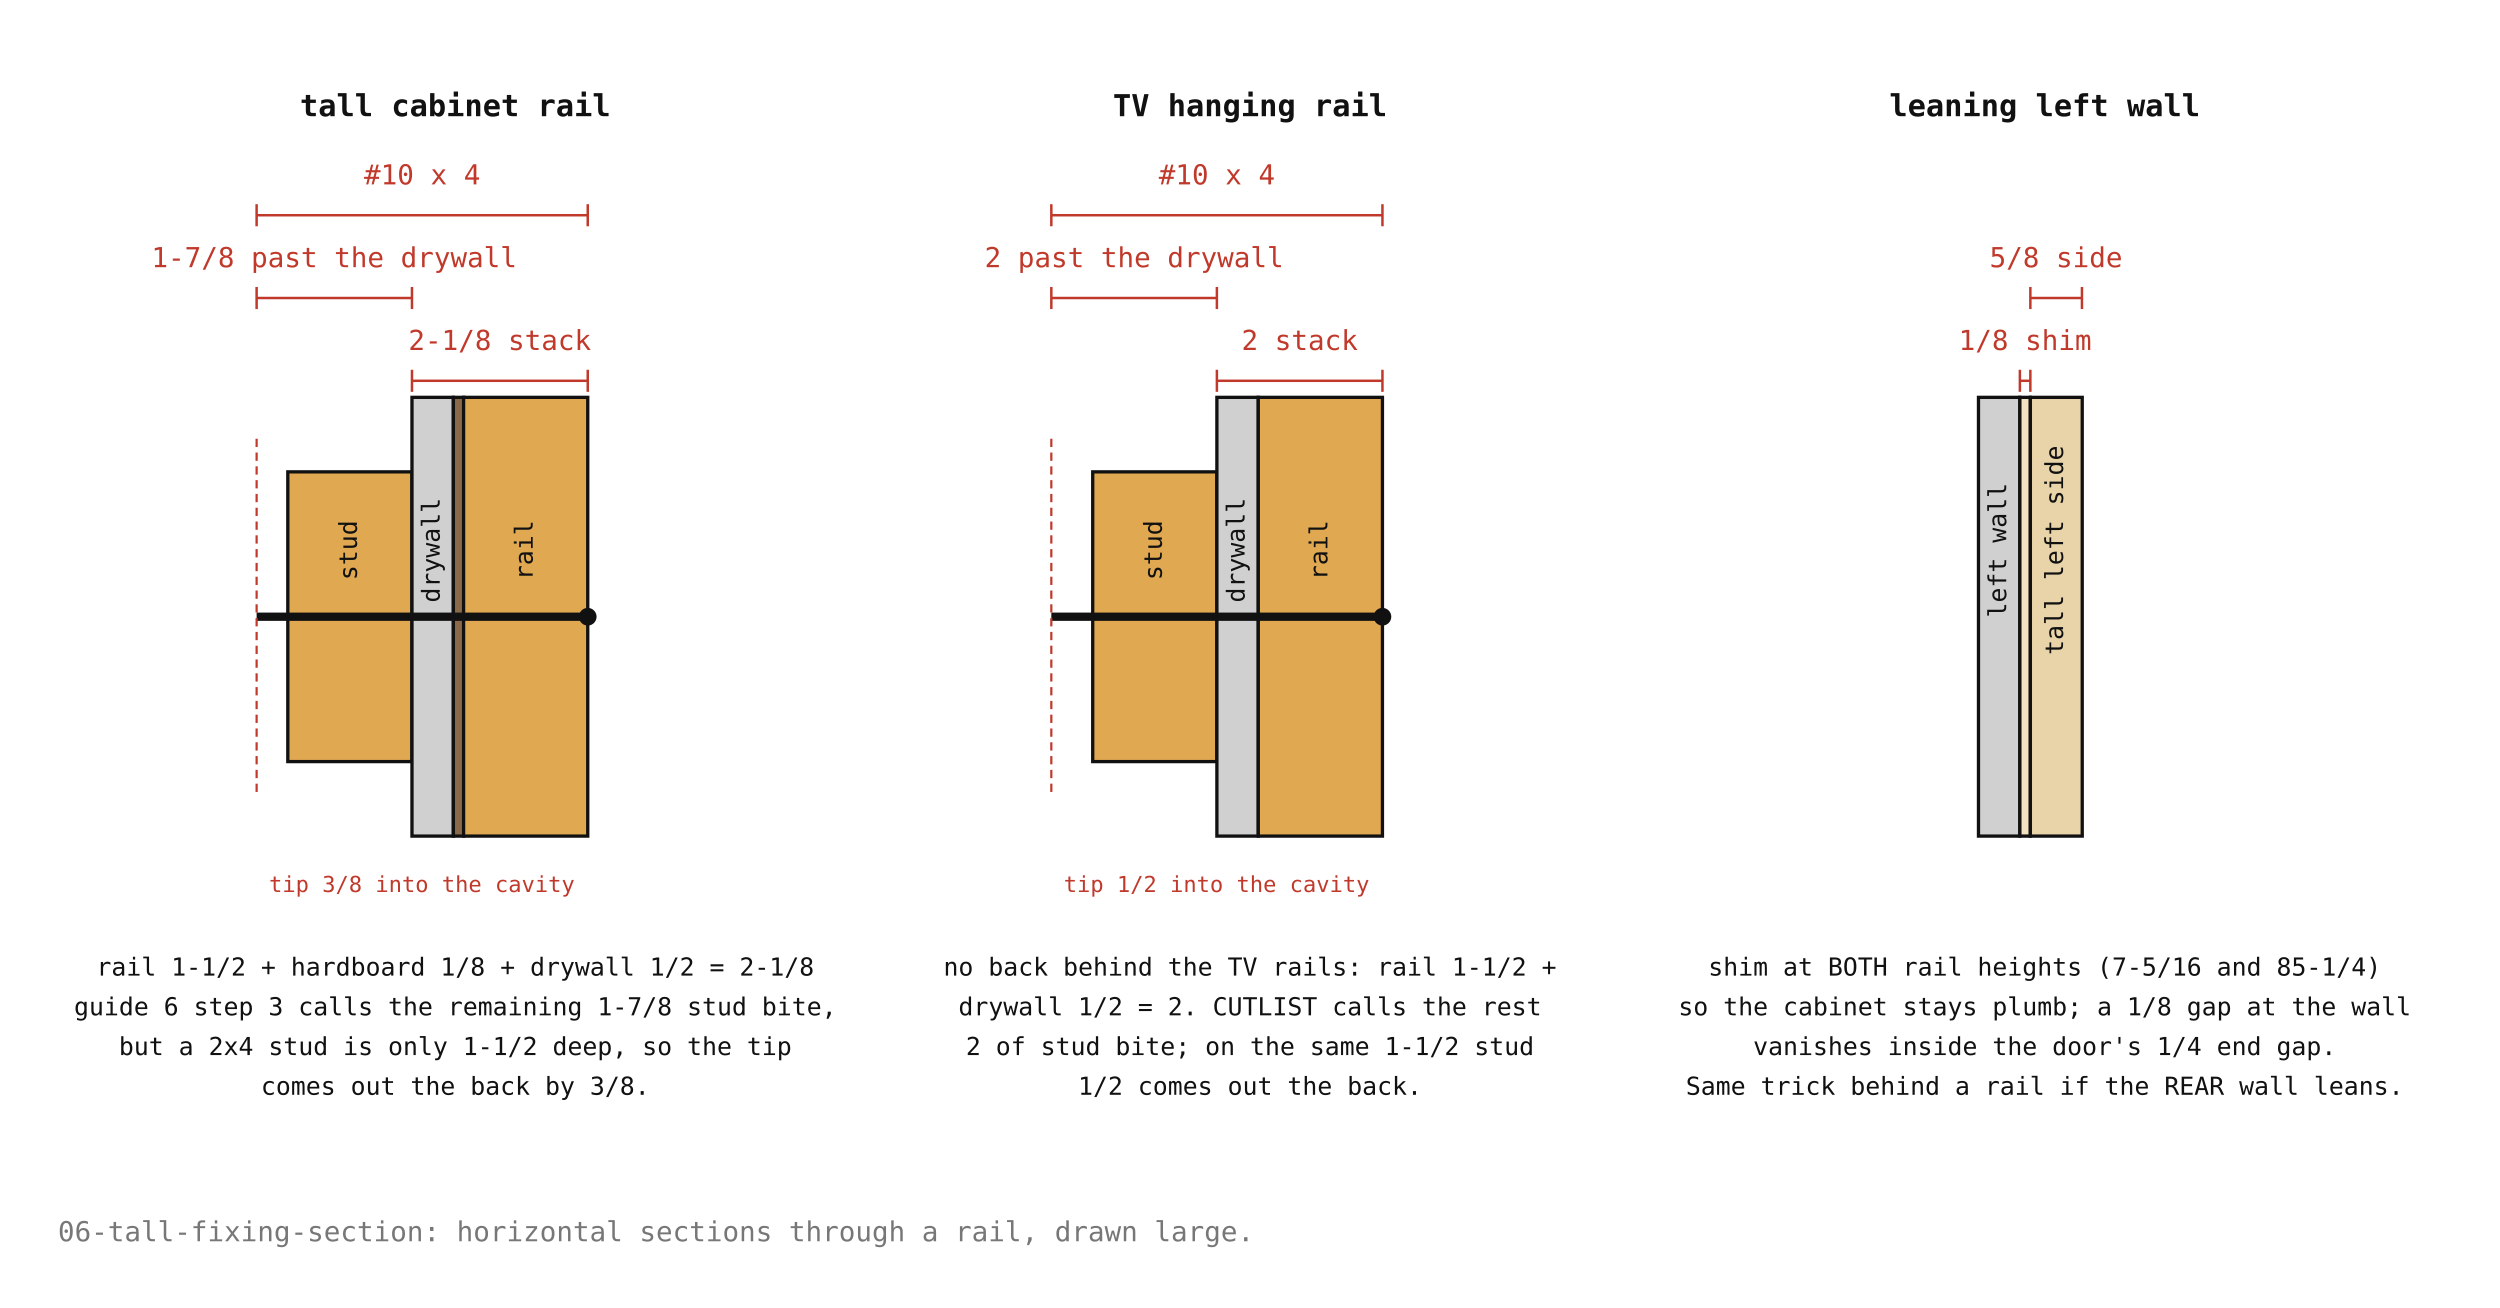
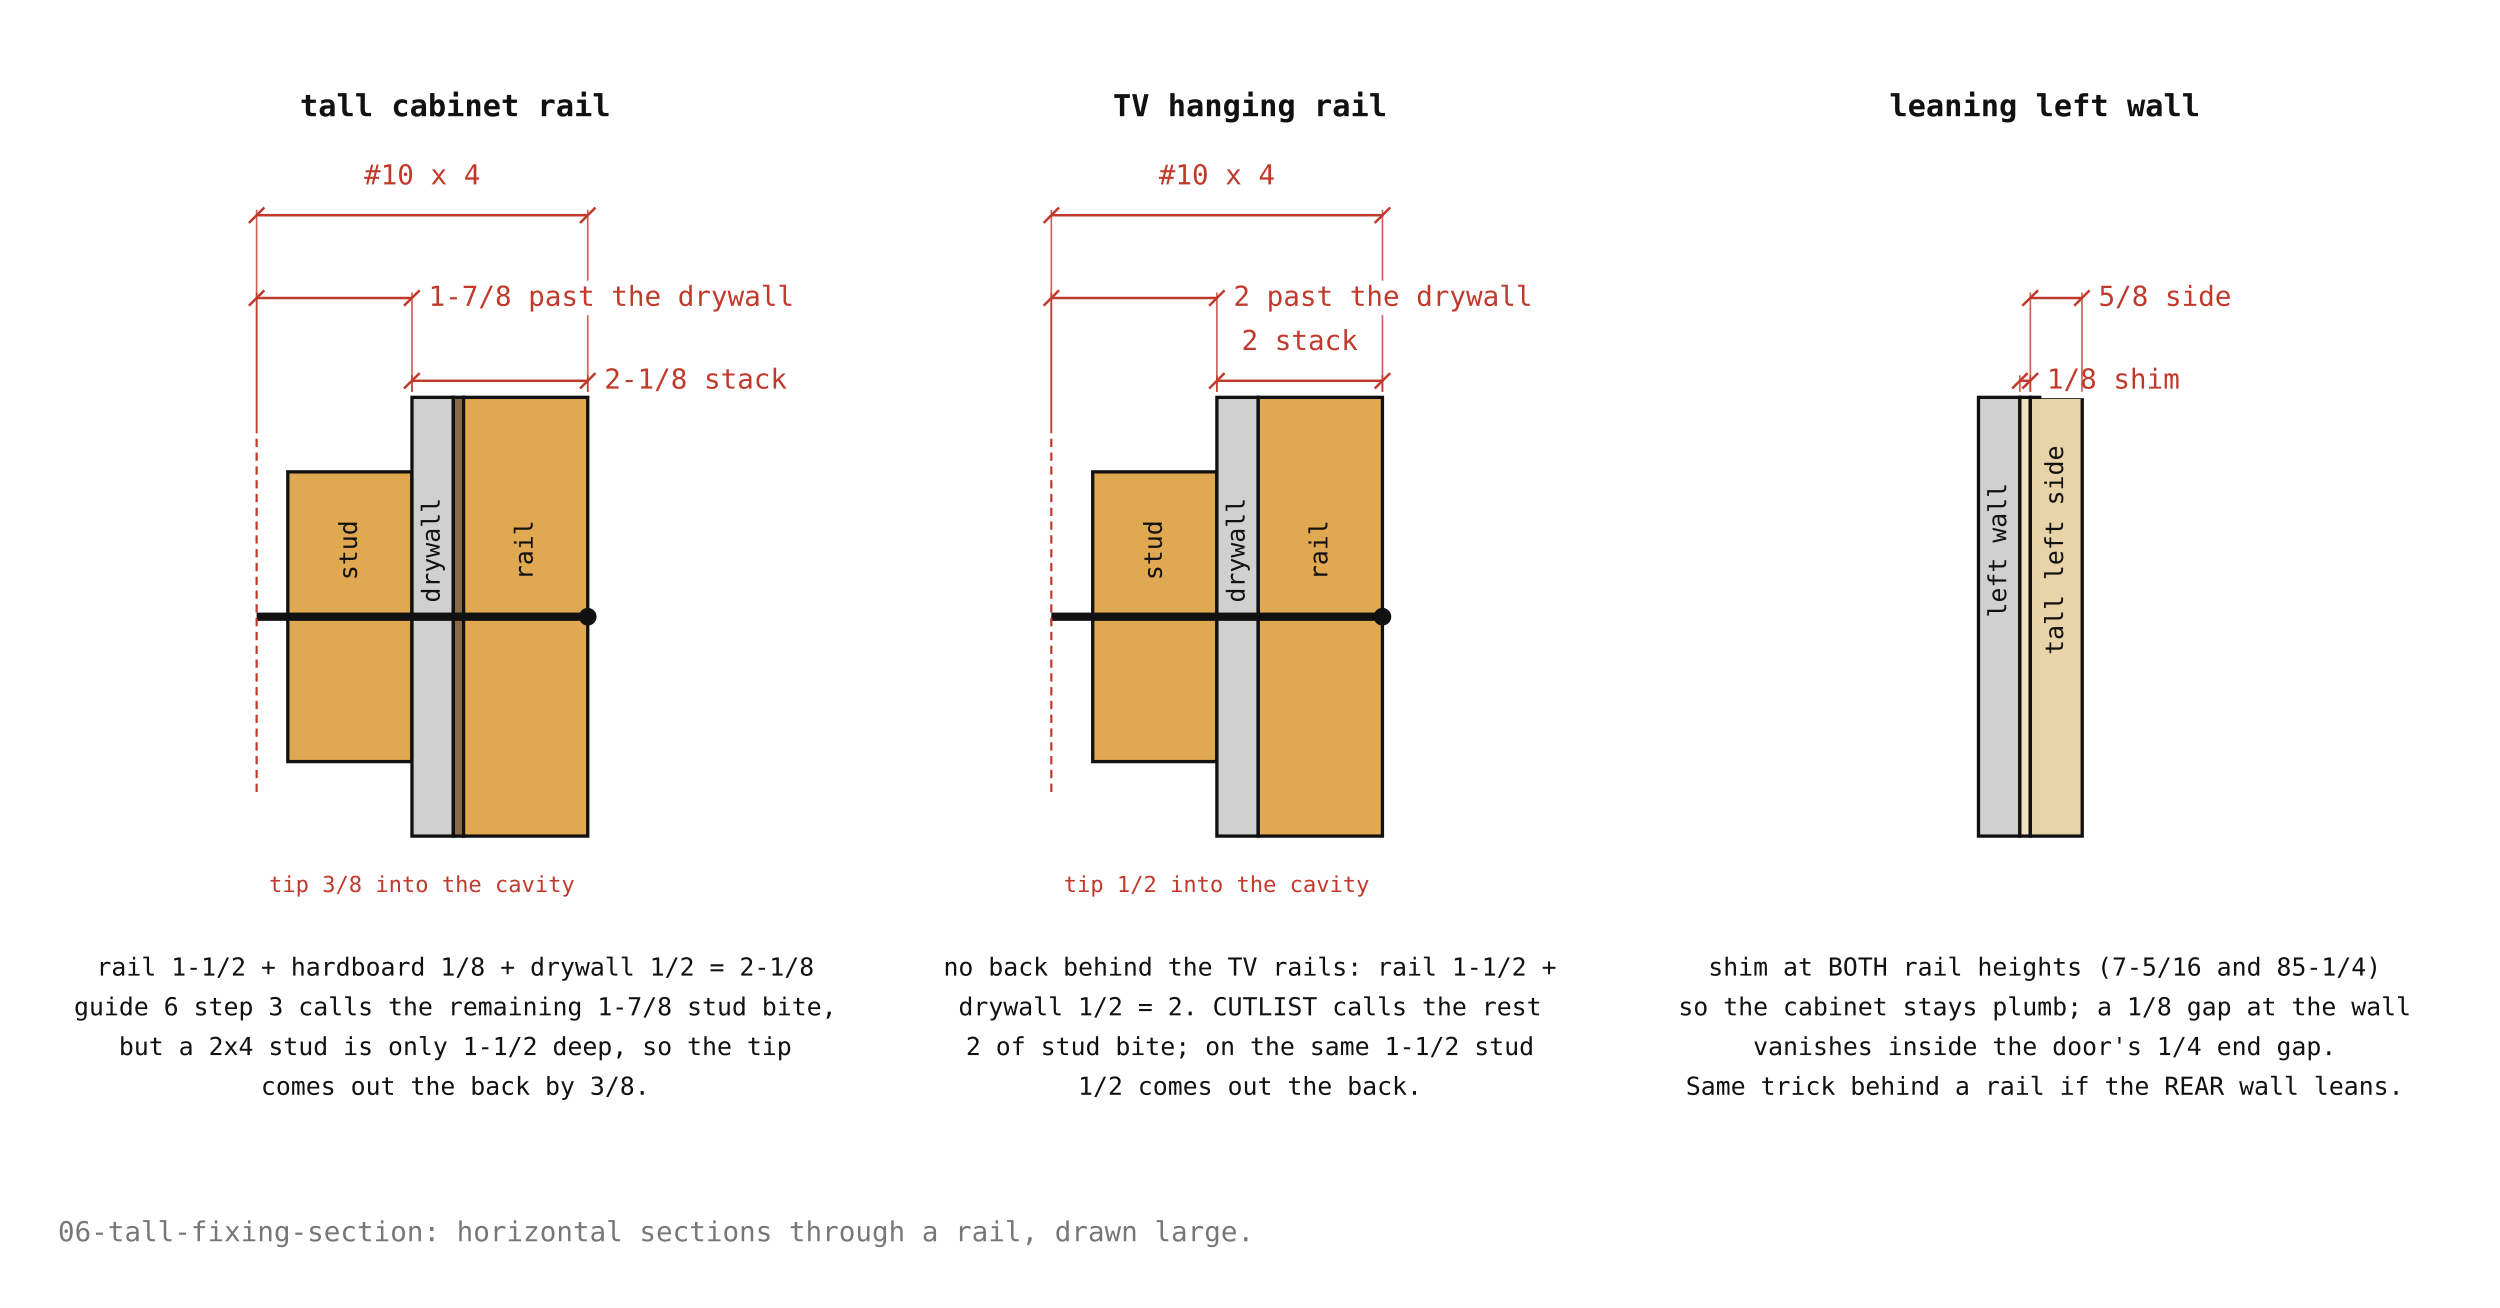
<svg xmlns="http://www.w3.org/2000/svg" viewBox="0 0 906 474" width="906" height="474">
  <defs>
    <pattern id="waste" width="8" height="8" patternUnits="userSpaceOnUse" patternTransform="rotate(45)">
      <line x1="0" y1="0" x2="0" y2="8" stroke="#999" stroke-width="1" />
    </pattern>
  </defs>
  <rect width="100%" height="100%" fill="white" />
  <rect x="104.3" y="171.0" width="45.0" height="105.0" fill="#e0a850" stroke="#111" stroke-width="1.2" opacity="1.0" />
  <text x="126.8" y="199.4" font-size="9" text-anchor="middle" fill="#111" font-weight="normal" dominant-baseline="middle" font-family="Menlo, Consolas, monospace" transform="rotate(-90 126.8 199.4)">stud</text>
  <rect x="149.3" y="144.0" width="15.0" height="159.0" fill="#d0d0d0" stroke="#111" stroke-width="1.2" opacity="1.0" />
  <text x="156.8" y="199.4" font-size="9" text-anchor="middle" fill="#111" font-weight="normal" dominant-baseline="middle" font-family="Menlo, Consolas, monospace" transform="rotate(-90 156.8 199.4)">drywall</text>
  <rect x="164.3" y="144.0" width="3.8" height="159.0" fill="#8b6a4a" stroke="#111" stroke-width="1.2" opacity="1.0" />
  <rect x="168.0" y="144.0" width="45.0" height="159.0" fill="#e0a850" stroke="#111" stroke-width="1.2" opacity="1.0" />
  <text x="190.5" y="199.4" font-size="9" text-anchor="middle" fill="#111" font-weight="normal" dominant-baseline="middle" font-family="Menlo, Consolas, monospace" transform="rotate(-90 190.5 199.4)">rail</text>
  <line x1="93.0" y1="223.5" x2="213.0" y2="223.5" stroke="#111" stroke-width="3.0" />
  <circle cx="213.0" cy="223.5" r="3.2" fill="#111" stroke="none" />
  <line x1="93.0" y1="78.0" x2="213.0" y2="78.0" stroke="#c0392b" stroke-width="0.9" />
-   <line x1="93.0" y1="74.0" x2="93.0" y2="82.0" stroke="#c0392b" stroke-width="0.9" />
-   <line x1="213.0" y1="74.0" x2="213.0" y2="82.0" stroke="#c0392b" stroke-width="0.9" />
+   <line x1="90.2" y1="80.8" x2="95.8" y2="75.2" stroke="#c0392b" stroke-width="0.9" />
+   <line x1="210.2" y1="80.8" x2="215.8" y2="75.2" stroke="#c0392b" stroke-width="0.9" />
+   <line x1="93.0" y1="157.0" x2="93.0" y2="76.0" stroke="#c0392b" stroke-width="0.6" opacity="0.8" />
+   <line x1="213.0" y1="142.0" x2="213.0" y2="76.0" stroke="#c0392b" stroke-width="0.6" opacity="0.8" />
+   <rect x="129.3" y="57.7" width="47.4" height="12.5" fill="white" stroke="none" />
  <text x="153.0" y="64.0" font-size="10" text-anchor="middle" fill="#c0392b" font-weight="normal" dominant-baseline="middle" font-family="Menlo, Consolas, monospace">#10 x 4</text>
  <line x1="93.0" y1="108.0" x2="149.3" y2="108.0" stroke="#c0392b" stroke-width="0.9" />
-   <line x1="93.0" y1="104.0" x2="93.0" y2="112.0" stroke="#c0392b" stroke-width="0.9" />
-   <line x1="149.3" y1="104.0" x2="149.3" y2="112.0" stroke="#c0392b" stroke-width="0.9" />
-   <text x="121.1" y="94.0" font-size="10" text-anchor="middle" fill="#c0392b" font-weight="normal" dominant-baseline="middle" font-family="Menlo, Consolas, monospace">1-7/8 past the drywall</text>
+   <line x1="90.2" y1="110.8" x2="95.8" y2="105.2" stroke="#c0392b" stroke-width="0.9" />
+   <line x1="146.4" y1="110.8" x2="152.1" y2="105.2" stroke="#c0392b" stroke-width="0.9" />
+   <line x1="93.0" y1="157.0" x2="93.0" y2="106.0" stroke="#c0392b" stroke-width="0.6" opacity="0.8" />
+   <line x1="149.3" y1="142.0" x2="149.3" y2="106.0" stroke="#c0392b" stroke-width="0.6" opacity="0.8" />
+   <rect x="153.3" y="101.7" width="140.4" height="12.5" fill="white" stroke="none" />
+   <text x="155.3" y="108.0" font-size="10" text-anchor="start" fill="#c0392b" dominant-baseline="middle" font-family="Menlo, Consolas, monospace">1-7/8 past the drywall</text>
  <line x1="149.3" y1="138.0" x2="213.0" y2="138.0" stroke="#c0392b" stroke-width="0.9" />
-   <line x1="149.3" y1="134.0" x2="149.3" y2="142.0" stroke="#c0392b" stroke-width="0.9" />
-   <line x1="213.0" y1="134.0" x2="213.0" y2="142.0" stroke="#c0392b" stroke-width="0.9" />
-   <text x="181.1" y="124.0" font-size="10" text-anchor="middle" fill="#c0392b" font-weight="normal" dominant-baseline="middle" font-family="Menlo, Consolas, monospace">2-1/8 stack</text>
+   <line x1="146.4" y1="140.8" x2="152.1" y2="135.2" stroke="#c0392b" stroke-width="0.9" />
+   <line x1="210.2" y1="140.8" x2="215.8" y2="135.2" stroke="#c0392b" stroke-width="0.9" />
+   <line x1="149.3" y1="142.0" x2="149.3" y2="136.0" stroke="#c0392b" stroke-width="0.6" opacity="0.8" />
+   <line x1="213.0" y1="142.0" x2="213.0" y2="136.0" stroke="#c0392b" stroke-width="0.6" opacity="0.8" />
+   <rect x="217.0" y="131.8" width="72.2" height="12.5" fill="white" stroke="none" />
+   <text x="219.0" y="138.0" font-size="10" text-anchor="start" fill="#c0392b" dominant-baseline="middle" font-family="Menlo, Consolas, monospace">2-1/8 stack</text>
  <line x1="93.0" y1="159.0" x2="93.0" y2="288.0" stroke="#c0392b" stroke-width="0.8" stroke-dasharray="3 2" />
  <text x="97.5" y="321.0" font-size="8" text-anchor="start" fill="#c0392b" font-weight="normal" dominant-baseline="middle" font-family="Menlo, Consolas, monospace">tip 3/8 into the cavity</text>
  <text x="165.0" y="39.0" font-size="11" text-anchor="middle" fill="#111" font-weight="bold" dominant-baseline="middle" font-family="Menlo, Consolas, monospace">tall cabinet rail</text>
  <text x="165.0" y="351.0" font-size="9" text-anchor="middle" fill="#111" font-weight="normal" dominant-baseline="middle" font-family="Menlo, Consolas, monospace">rail 1-1/2 + hardboard 1/8 + drywall 1/2 = 2-1/8</text>
  <text x="165.0" y="365.4" font-size="9" text-anchor="middle" fill="#111" font-weight="normal" dominant-baseline="middle" font-family="Menlo, Consolas, monospace">guide 6 step 3 calls the remaining 1-7/8 stud bite,</text>
  <text x="165.0" y="379.8" font-size="9" text-anchor="middle" fill="#111" font-weight="normal" dominant-baseline="middle" font-family="Menlo, Consolas, monospace">but a 2x4 stud is only 1-1/2 deep, so the tip</text>
  <text x="165.0" y="394.2" font-size="9" text-anchor="middle" fill="#111" font-weight="normal" dominant-baseline="middle" font-family="Menlo, Consolas, monospace">comes out the back by 3/8.</text>
  <rect x="396.0" y="171.0" width="45.0" height="105.0" fill="#e0a850" stroke="#111" stroke-width="1.2" opacity="1.0" />
  <text x="418.5" y="199.4" font-size="9" text-anchor="middle" fill="#111" font-weight="normal" dominant-baseline="middle" font-family="Menlo, Consolas, monospace" transform="rotate(-90 418.5 199.4)">stud</text>
  <rect x="441.0" y="144.0" width="15.0" height="159.0" fill="#d0d0d0" stroke="#111" stroke-width="1.2" opacity="1.0" />
  <text x="448.5" y="199.4" font-size="9" text-anchor="middle" fill="#111" font-weight="normal" dominant-baseline="middle" font-family="Menlo, Consolas, monospace" transform="rotate(-90 448.5 199.4)">drywall</text>
  <rect x="456.0" y="144.0" width="45.0" height="159.0" fill="#e0a850" stroke="#111" stroke-width="1.2" opacity="1.0" />
  <text x="478.5" y="199.4" font-size="9" text-anchor="middle" fill="#111" font-weight="normal" dominant-baseline="middle" font-family="Menlo, Consolas, monospace" transform="rotate(-90 478.5 199.4)">rail</text>
  <line x1="381.0" y1="223.5" x2="501.0" y2="223.5" stroke="#111" stroke-width="3.0" />
  <circle cx="501.0" cy="223.5" r="3.2" fill="#111" stroke="none" />
  <line x1="381.0" y1="78.0" x2="501.0" y2="78.0" stroke="#c0392b" stroke-width="0.9" />
-   <line x1="381.0" y1="74.0" x2="381.0" y2="82.0" stroke="#c0392b" stroke-width="0.9" />
-   <line x1="501.0" y1="74.0" x2="501.0" y2="82.0" stroke="#c0392b" stroke-width="0.9" />
+   <line x1="378.2" y1="80.8" x2="383.8" y2="75.2" stroke="#c0392b" stroke-width="0.9" />
+   <line x1="498.2" y1="80.8" x2="503.8" y2="75.2" stroke="#c0392b" stroke-width="0.9" />
+   <line x1="381.0" y1="157.0" x2="381.0" y2="76.0" stroke="#c0392b" stroke-width="0.6" opacity="0.8" />
+   <line x1="501.0" y1="142.0" x2="501.0" y2="76.0" stroke="#c0392b" stroke-width="0.6" opacity="0.8" />
+   <rect x="417.3" y="57.7" width="47.4" height="12.5" fill="white" stroke="none" />
  <text x="441.0" y="64.0" font-size="10" text-anchor="middle" fill="#c0392b" font-weight="normal" dominant-baseline="middle" font-family="Menlo, Consolas, monospace">#10 x 4</text>
  <line x1="381.0" y1="108.0" x2="441.0" y2="108.0" stroke="#c0392b" stroke-width="0.9" />
-   <line x1="381.0" y1="104.0" x2="381.0" y2="112.0" stroke="#c0392b" stroke-width="0.9" />
-   <line x1="441.0" y1="104.0" x2="441.0" y2="112.0" stroke="#c0392b" stroke-width="0.9" />
-   <text x="411.0" y="94.0" font-size="10" text-anchor="middle" fill="#c0392b" font-weight="normal" dominant-baseline="middle" font-family="Menlo, Consolas, monospace">2 past the drywall</text>
+   <line x1="378.2" y1="110.8" x2="383.8" y2="105.2" stroke="#c0392b" stroke-width="0.9" />
+   <line x1="438.2" y1="110.8" x2="443.8" y2="105.2" stroke="#c0392b" stroke-width="0.9" />
+   <line x1="381.0" y1="157.0" x2="381.0" y2="106.0" stroke="#c0392b" stroke-width="0.6" opacity="0.8" />
+   <line x1="441.0" y1="142.0" x2="441.0" y2="106.0" stroke="#c0392b" stroke-width="0.6" opacity="0.8" />
+   <rect x="445.0" y="101.7" width="115.6" height="12.5" fill="white" stroke="none" />
+   <text x="447.0" y="108.0" font-size="10" text-anchor="start" fill="#c0392b" dominant-baseline="middle" font-family="Menlo, Consolas, monospace">2 past the drywall</text>
  <line x1="441.0" y1="138.0" x2="501.0" y2="138.0" stroke="#c0392b" stroke-width="0.9" />
-   <line x1="441.0" y1="134.0" x2="441.0" y2="142.0" stroke="#c0392b" stroke-width="0.9" />
-   <line x1="501.0" y1="134.0" x2="501.0" y2="142.0" stroke="#c0392b" stroke-width="0.9" />
+   <line x1="438.2" y1="140.8" x2="443.8" y2="135.2" stroke="#c0392b" stroke-width="0.9" />
+   <line x1="498.2" y1="140.8" x2="503.8" y2="135.2" stroke="#c0392b" stroke-width="0.9" />
+   <line x1="441.0" y1="142.0" x2="441.0" y2="136.0" stroke="#c0392b" stroke-width="0.6" opacity="0.8" />
+   <line x1="501.0" y1="142.0" x2="501.0" y2="136.0" stroke="#c0392b" stroke-width="0.6" opacity="0.8" />
+   <rect x="447.3" y="117.8" width="47.4" height="12.5" fill="white" stroke="none" />
  <text x="471.0" y="124.0" font-size="10" text-anchor="middle" fill="#c0392b" font-weight="normal" dominant-baseline="middle" font-family="Menlo, Consolas, monospace">2 stack</text>
  <line x1="381.0" y1="159.0" x2="381.0" y2="288.0" stroke="#c0392b" stroke-width="0.8" stroke-dasharray="3 2" />
  <text x="385.5" y="321.0" font-size="8" text-anchor="start" fill="#c0392b" font-weight="normal" dominant-baseline="middle" font-family="Menlo, Consolas, monospace">tip 1/2 into the cavity</text>
  <text x="453.0" y="39.0" font-size="11" text-anchor="middle" fill="#111" font-weight="bold" dominant-baseline="middle" font-family="Menlo, Consolas, monospace">TV hanging rail</text>
  <text x="453.0" y="351.0" font-size="9" text-anchor="middle" fill="#111" font-weight="normal" dominant-baseline="middle" font-family="Menlo, Consolas, monospace">no back behind the TV rails: rail 1-1/2 +</text>
  <text x="453.0" y="365.4" font-size="9" text-anchor="middle" fill="#111" font-weight="normal" dominant-baseline="middle" font-family="Menlo, Consolas, monospace">drywall 1/2 = 2. CUTLIST calls the rest</text>
  <text x="453.0" y="379.8" font-size="9" text-anchor="middle" fill="#111" font-weight="normal" dominant-baseline="middle" font-family="Menlo, Consolas, monospace">2 of stud bite; on the same 1-1/2 stud</text>
  <text x="453.0" y="394.2" font-size="9" text-anchor="middle" fill="#111" font-weight="normal" dominant-baseline="middle" font-family="Menlo, Consolas, monospace">1/2 comes out the back.</text>
  <rect x="717.0" y="144.0" width="15.0" height="159.0" fill="#d0d0d0" stroke="#111" stroke-width="1.2" opacity="1.0" />
  <text x="724.5" y="199.4" font-size="9" text-anchor="middle" fill="#111" font-weight="normal" dominant-baseline="middle" font-family="Menlo, Consolas, monospace" transform="rotate(-90 724.5 199.4)">left wall</text>
  <rect x="732.0" y="144.0" width="3.8" height="159.0" fill="#f2e2c2" stroke="#111" stroke-width="1.2" opacity="1.0" />
  <rect x="735.8" y="144.0" width="18.8" height="159.0" fill="#e9d3a8" stroke="#111" stroke-width="1.2" opacity="1.0" />
  <text x="745.1" y="199.4" font-size="9" text-anchor="middle" fill="#111" font-weight="normal" dominant-baseline="middle" font-family="Menlo, Consolas, monospace" transform="rotate(-90 745.1 199.4)">tall left side</text>
  <line x1="732.0" y1="138.0" x2="735.8" y2="138.0" stroke="#c0392b" stroke-width="0.9" />
-   <line x1="732.0" y1="134.0" x2="732.0" y2="142.0" stroke="#c0392b" stroke-width="0.9" />
-   <line x1="735.8" y1="134.0" x2="735.8" y2="142.0" stroke="#c0392b" stroke-width="0.9" />
-   <text x="733.9" y="124.0" font-size="10" text-anchor="middle" fill="#c0392b" font-weight="normal" dominant-baseline="middle" font-family="Menlo, Consolas, monospace">1/8 shim</text>
+   <line x1="729.2" y1="140.8" x2="734.8" y2="135.2" stroke="#c0392b" stroke-width="0.9" />
+   <line x1="732.9" y1="140.8" x2="738.6" y2="135.2" stroke="#c0392b" stroke-width="0.9" />
+   <line x1="732.0" y1="142.0" x2="732.0" y2="136.0" stroke="#c0392b" stroke-width="0.6" opacity="0.8" />
+   <line x1="735.8" y1="142.0" x2="735.8" y2="136.0" stroke="#c0392b" stroke-width="0.6" opacity="0.8" />
+   <rect x="739.8" y="131.8" width="53.6" height="12.5" fill="white" stroke="none" />
+   <text x="741.8" y="138.0" font-size="10" text-anchor="start" fill="#c0392b" dominant-baseline="middle" font-family="Menlo, Consolas, monospace">1/8 shim</text>
  <line x1="735.8" y1="108.0" x2="754.5" y2="108.0" stroke="#c0392b" stroke-width="0.9" />
-   <line x1="735.8" y1="104.0" x2="735.8" y2="112.0" stroke="#c0392b" stroke-width="0.9" />
-   <line x1="754.5" y1="104.0" x2="754.5" y2="112.0" stroke="#c0392b" stroke-width="0.9" />
-   <text x="745.1" y="94.0" font-size="10" text-anchor="middle" fill="#c0392b" font-weight="normal" dominant-baseline="middle" font-family="Menlo, Consolas, monospace">5/8 side</text>
+   <line x1="732.9" y1="110.8" x2="738.6" y2="105.2" stroke="#c0392b" stroke-width="0.9" />
+   <line x1="751.7" y1="110.8" x2="757.3" y2="105.2" stroke="#c0392b" stroke-width="0.9" />
+   <line x1="735.8" y1="142.0" x2="735.8" y2="106.0" stroke="#c0392b" stroke-width="0.6" opacity="0.8" />
+   <line x1="754.5" y1="142.0" x2="754.5" y2="106.0" stroke="#c0392b" stroke-width="0.6" opacity="0.8" />
+   <rect x="758.5" y="101.7" width="53.6" height="12.5" fill="white" stroke="none" />
+   <text x="760.5" y="108.0" font-size="10" text-anchor="start" fill="#c0392b" dominant-baseline="middle" font-family="Menlo, Consolas, monospace">5/8 side</text>
  <text x="741.0" y="39.0" font-size="11" text-anchor="middle" fill="#111" font-weight="bold" dominant-baseline="middle" font-family="Menlo, Consolas, monospace">leaning left wall</text>
  <text x="741.0" y="351.0" font-size="9" text-anchor="middle" fill="#111" font-weight="normal" dominant-baseline="middle" font-family="Menlo, Consolas, monospace">shim at BOTH rail heights (7-5/16 and 85-1/4)</text>
  <text x="741.0" y="365.4" font-size="9" text-anchor="middle" fill="#111" font-weight="normal" dominant-baseline="middle" font-family="Menlo, Consolas, monospace">so the cabinet stays plumb; a 1/8 gap at the wall</text>
  <text x="741.0" y="379.8" font-size="9" text-anchor="middle" fill="#111" font-weight="normal" dominant-baseline="middle" font-family="Menlo, Consolas, monospace">vanishes inside the door's 1/4 end gap.</text>
  <text x="741.0" y="394.2" font-size="9" text-anchor="middle" fill="#111" font-weight="normal" dominant-baseline="middle" font-family="Menlo, Consolas, monospace">Same trick behind a rail if the REAR wall leans.</text>
  <text x="21.0" y="447.0" font-size="10" text-anchor="start" fill="#777" font-weight="normal" dominant-baseline="middle" font-family="Menlo, Consolas, monospace">06-tall-fixing-section: horizontal sections through a rail, drawn large.</text>
</svg>
